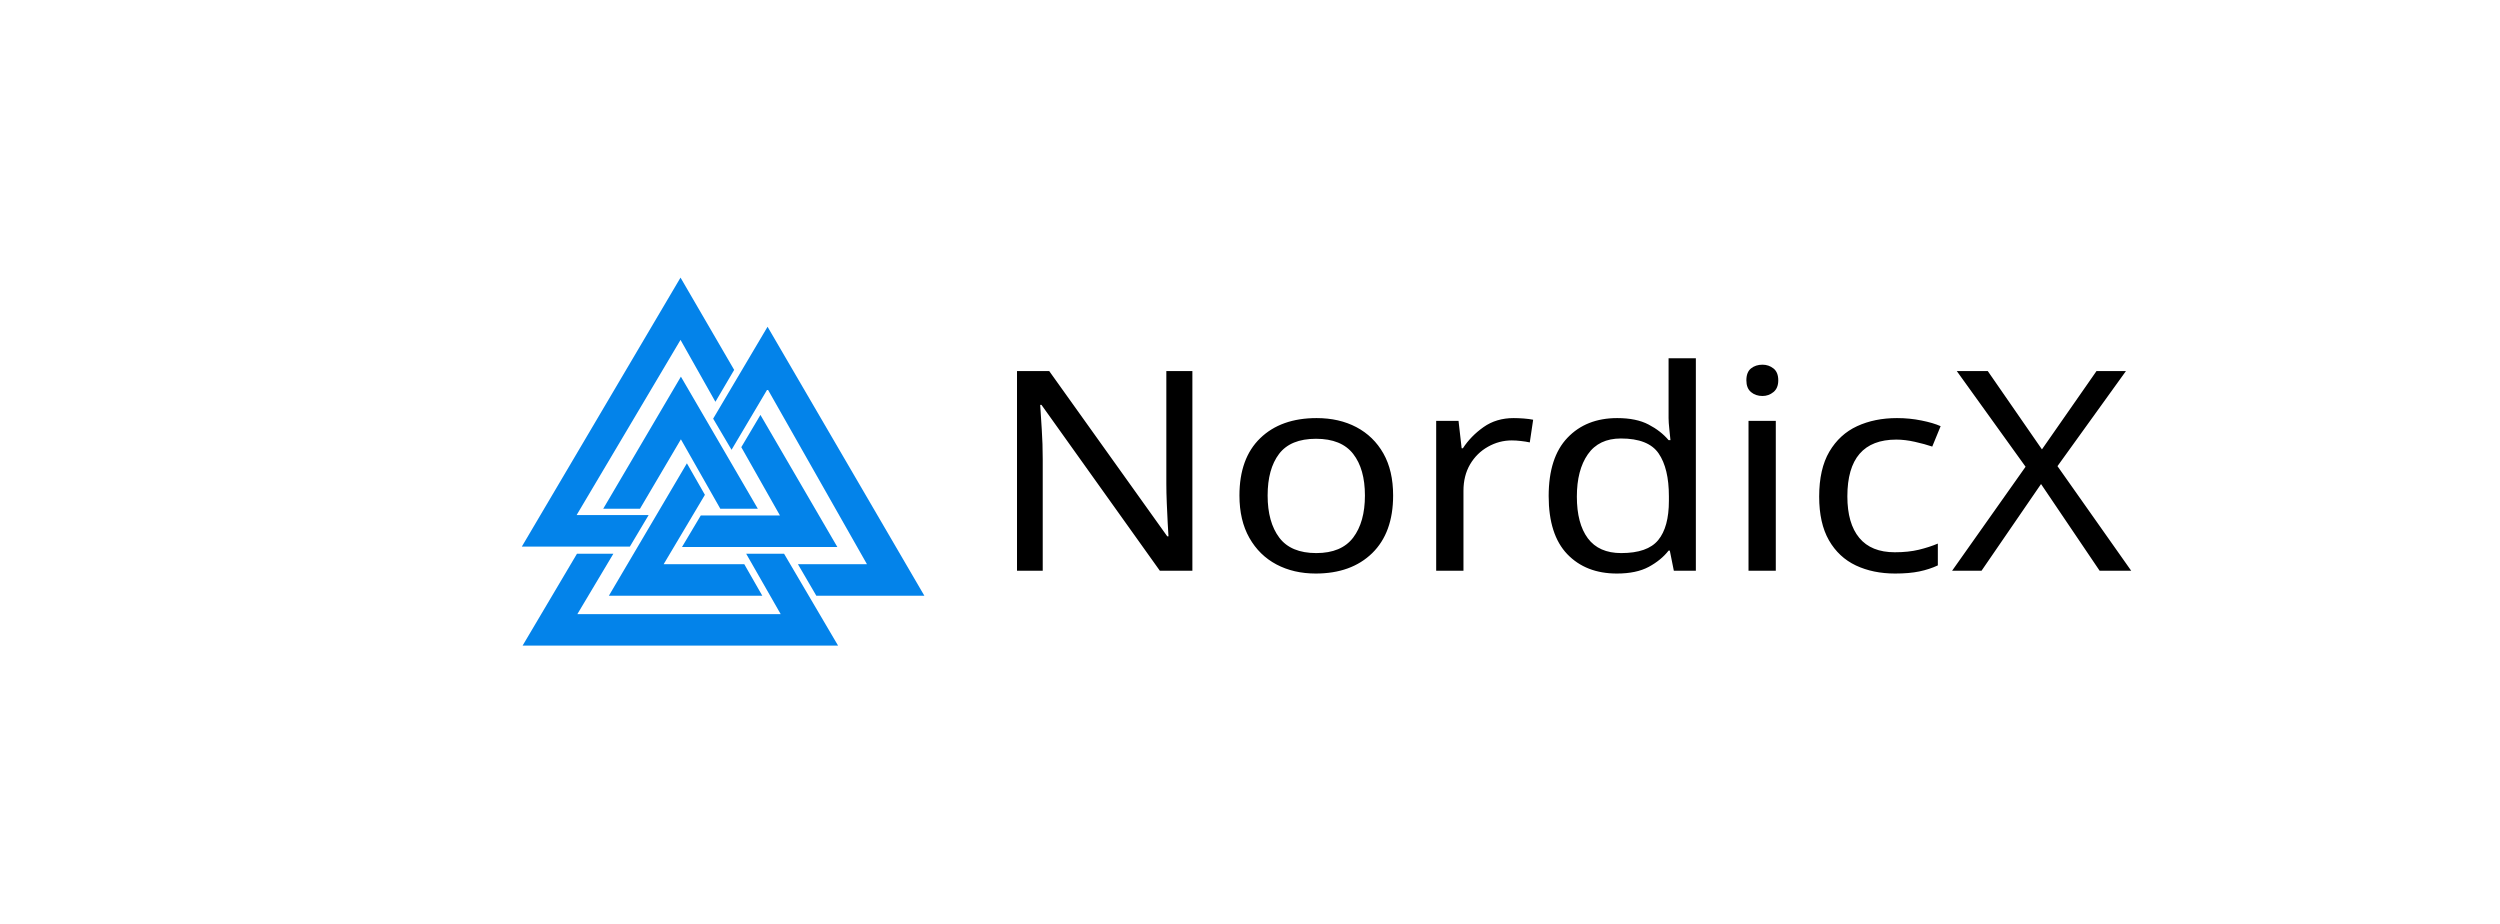
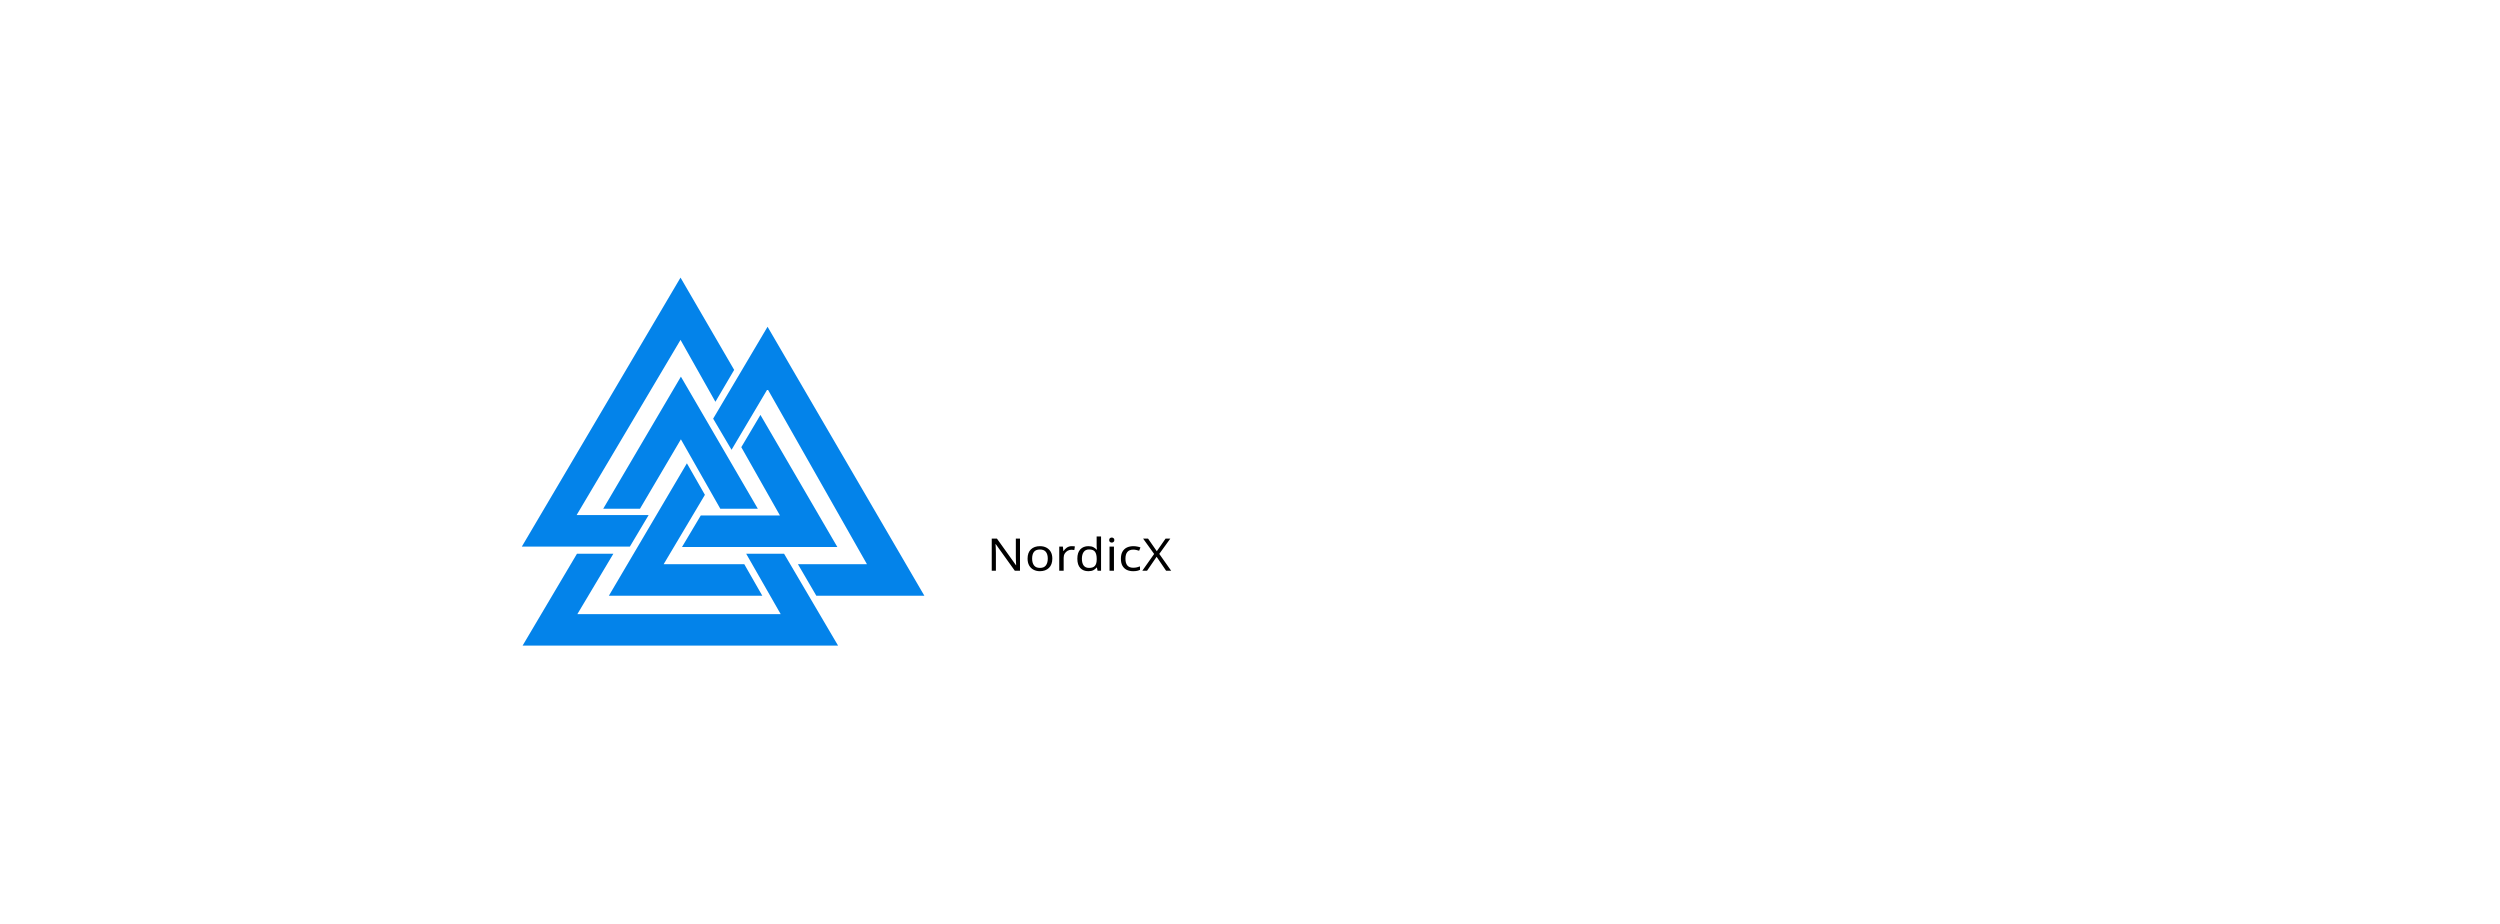
<svg xmlns="http://www.w3.org/2000/svg" version="1.1" id="Layer_1" x="0px" y="0px" viewBox="0 0 666.4 246.2" style="enable-background:new 0 0 666.4 246.2;" xml:space="preserve">
  <style type="text/css">
	.st0{font-family:'Causten-Bold';}
- 	.st1{font-size:74.536px;}
+ 	.st1{fontSize:74.536px;}
	.st2{fill:#0383EA;}
</style>
  <g>
    <text transform="matrix(1.1081 0 0 1 263.0768 152.1326)" class="st0 st1">NordicX</text>
  </g>
  <g>
    <g>
      <path class="st2" d="M209,147.6h-10.1l9.2,16.1h-54.2l9.6-16.1h-9.7l-14.5,24.5h84.1L209,147.6z M181.5,117.1l10.5,18.5h10    l-20.5-35.2l-20.7,35.2h9.8L181.5,117.1z" />
      <path class="st2" d="M204.6,87.1l-14.5,24.5l4.9,8.3l9.6-16.2l26.5,46.7h-18.4l4.9,8.4h28.8L204.6,87.1z M176.9,150.4l11-18.5    l-4.8-8.4l-20.8,35.3h40.9l-4.8-8.4H176.9z" />
      <path class="st2" d="M202.7,110.6l-5.1,8.6l10.3,18.2h-21.1l-5,8.4h41.4L202.7,110.6z M190.7,107.1l5-8.5l-14.3-24.6l-42.3,71.7    h28.8l5-8.4h-19.2l27.7-46.7L190.7,107.1z" />
    </g>
  </g>
</svg>
